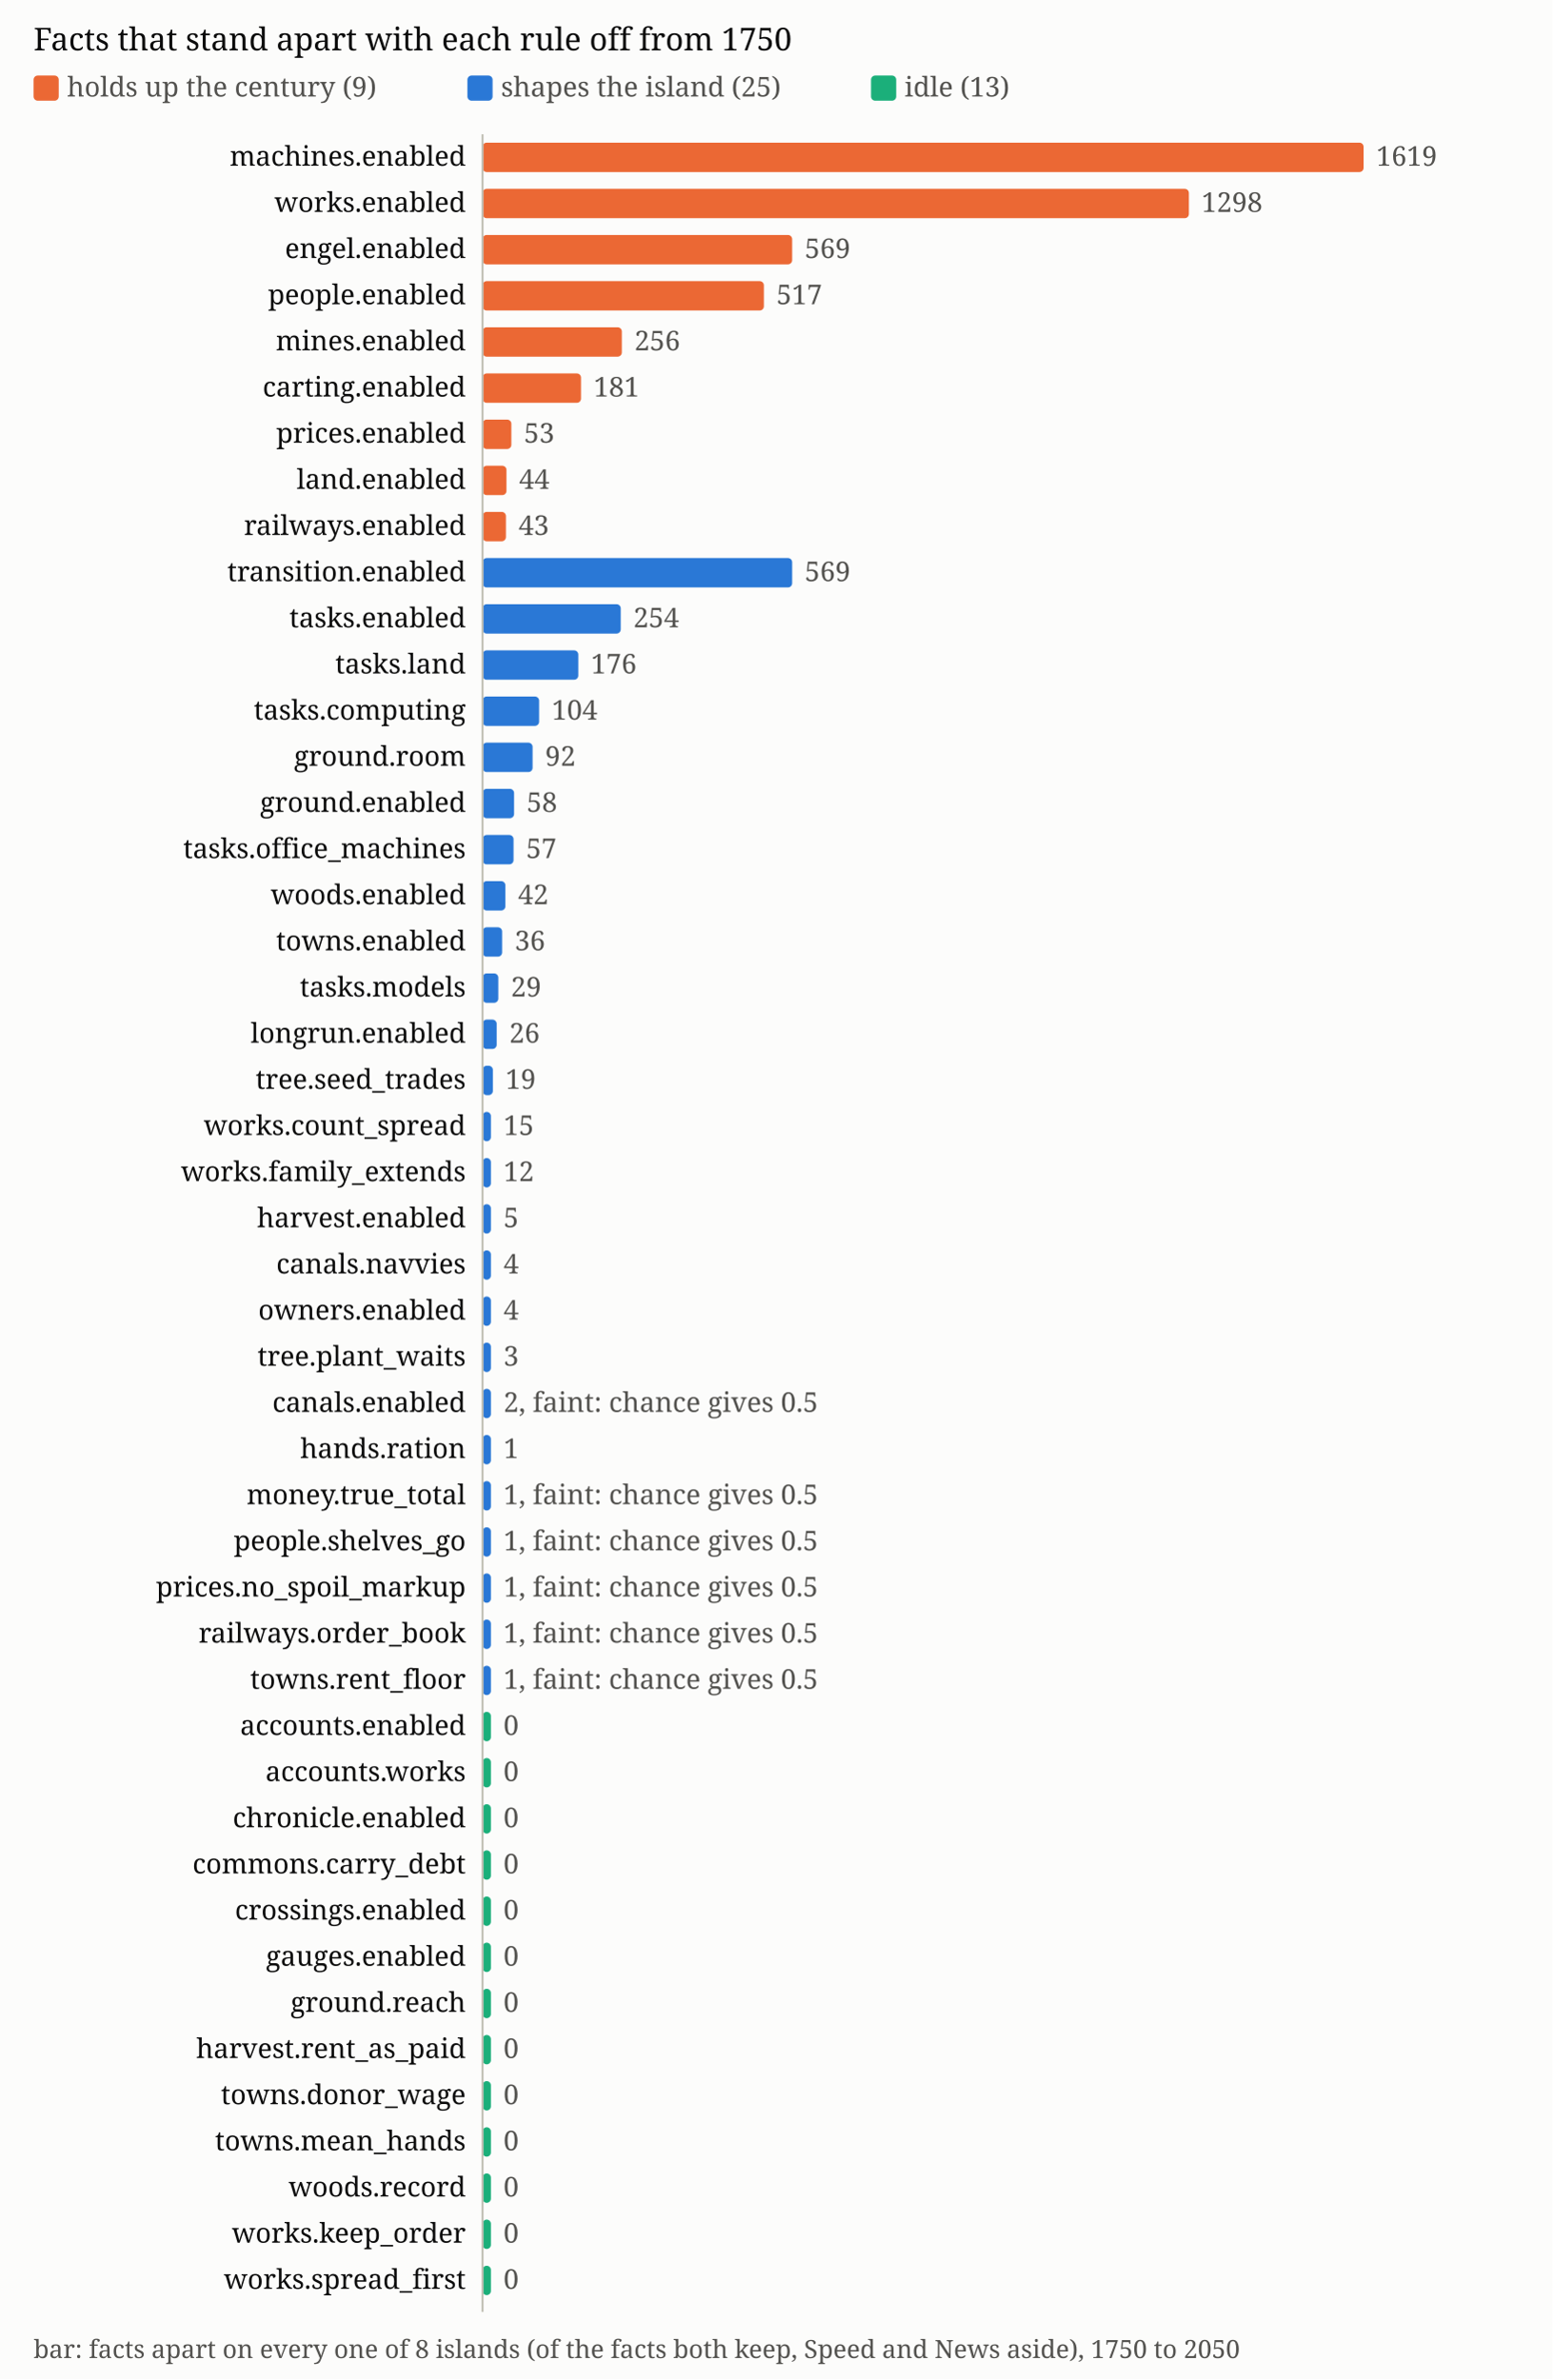
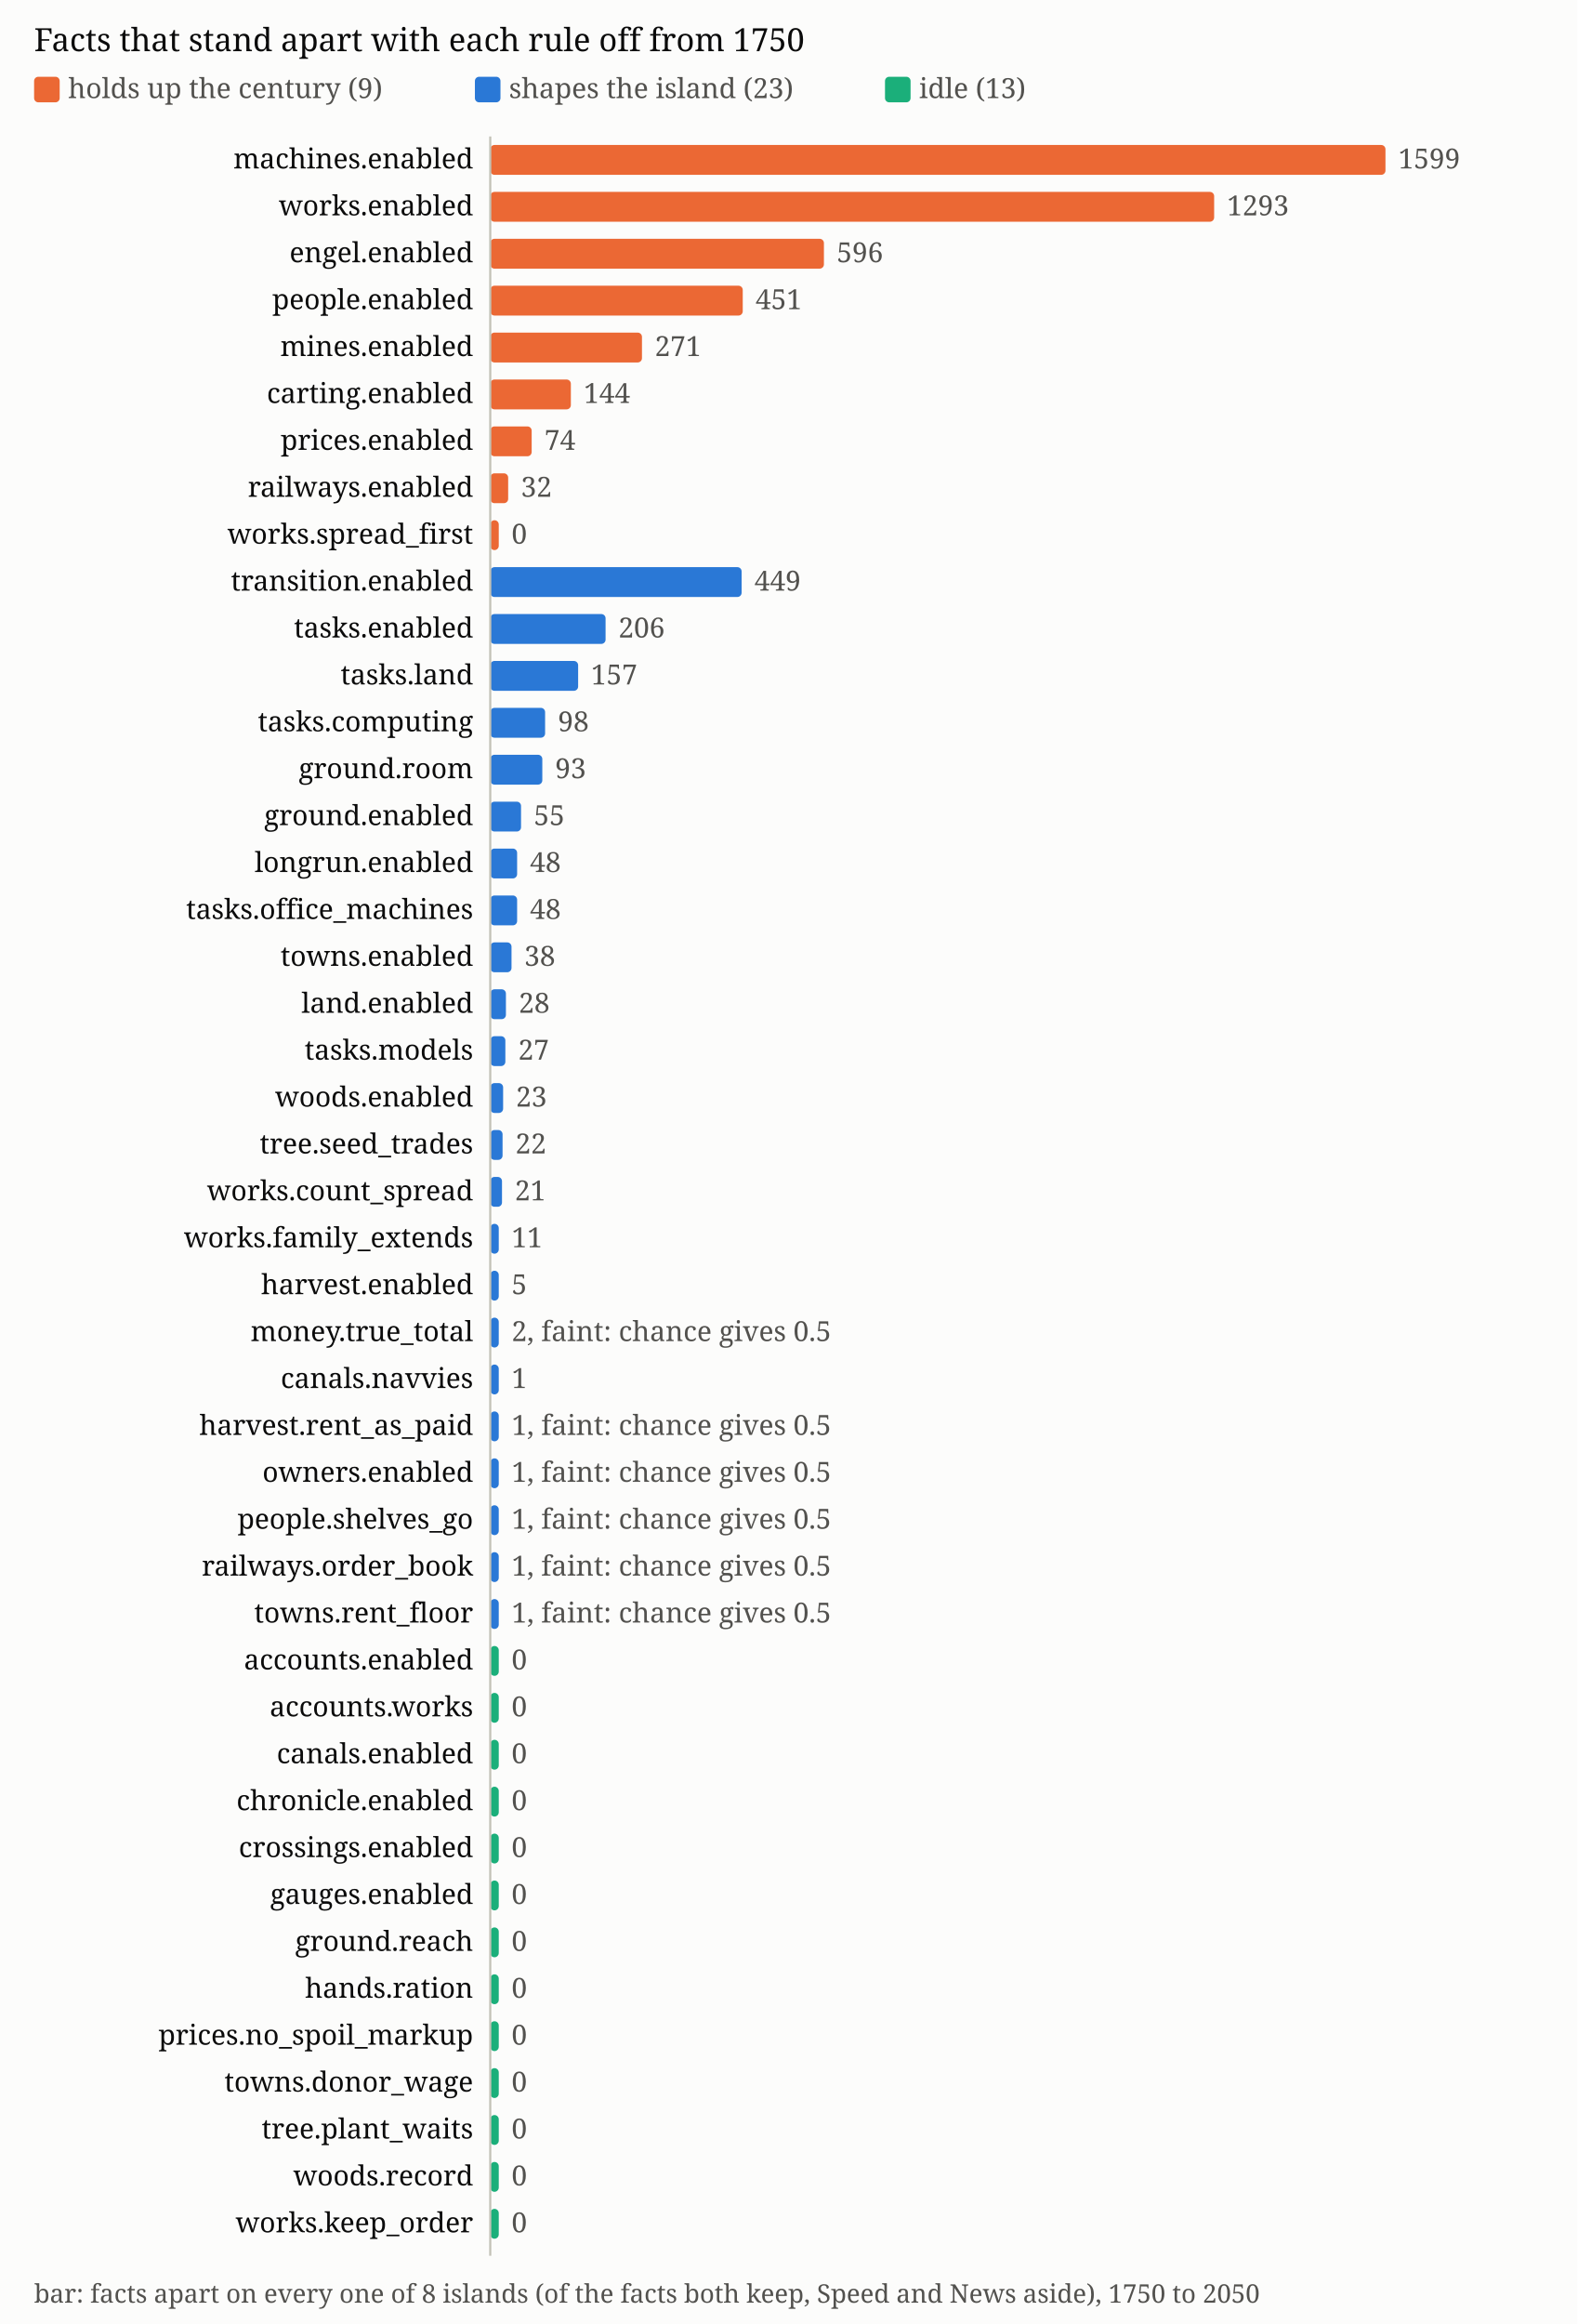
- <svg xmlns="http://www.w3.org/2000/svg" viewBox="0 0 740 1134" width="740" height="1134" font-family="Georgia, serif" font-size="13">
+ <svg xmlns="http://www.w3.org/2000/svg" viewBox="0 0 740 1090" width="740" height="1090" font-family="Georgia, serif" font-size="13">
  <rect width="100%" height="100%" fill="#fcfcfb" />
  <text x="16" y="24" font-size="15" fill="#0b0b0b">Facts that stand apart with each rule off from 1750</text>
  <rect x="16" y="36" width="12" height="12" rx="2" fill="#eb6834" />
  <text x="32" y="46" fill="#52514e">holds up the century (9)</text>
  <rect x="222.8" y="36" width="12" height="12" rx="2" fill="#2a78d6" />
-   <text x="238.8" y="46" fill="#52514e">shapes the island (25)</text>
+   <text x="238.8" y="46" fill="#52514e">shapes the island (23)</text>
  <rect x="415.2" y="36" width="12" height="12" rx="2" fill="#1baf7a" />
  <text x="431.2" y="46" fill="#52514e">idle (13)</text>
  <text x="222" y="79" text-anchor="end" fill="#0b0b0b">machines.enabled</text>
  <rect x="230" y="68" width="420" height="14" rx="2" fill="#eb6834" />
-   <text x="656" y="79" fill="#52514e">1619</text>
+   <text x="656" y="79" fill="#52514e">1599</text>
  <text x="222" y="101" text-anchor="end" fill="#0b0b0b">works.enabled</text>
-   <rect x="230" y="90" width="336.726" height="14" rx="2" fill="#eb6834" />
-   <text x="572.726" y="101" fill="#52514e">1298</text>
+   <rect x="230" y="90" width="339.625" height="14" rx="2" fill="#eb6834" />
+   <text x="575.625" y="101" fill="#52514e">1293</text>
  <text x="222" y="123" text-anchor="end" fill="#0b0b0b">engel.enabled</text>
-   <rect x="230" y="112" width="147.61" height="14" rx="2" fill="#eb6834" />
-   <text x="383.61" y="123" fill="#52514e">569</text>
+   <rect x="230" y="112" width="156.548" height="14" rx="2" fill="#eb6834" />
+   <text x="392.548" y="123" fill="#52514e">596</text>
  <text x="222" y="145" text-anchor="end" fill="#0b0b0b">people.enabled</text>
-   <rect x="230" y="134" width="134.12" height="14" rx="2" fill="#eb6834" />
-   <text x="370.12" y="145" fill="#52514e">517</text>
+   <rect x="230" y="134" width="118.462" height="14" rx="2" fill="#eb6834" />
+   <text x="354.462" y="145" fill="#52514e">451</text>
  <text x="222" y="167" text-anchor="end" fill="#0b0b0b">mines.enabled</text>
-   <rect x="230" y="156" width="66.411" height="14" rx="2" fill="#eb6834" />
-   <text x="302.411" y="167" fill="#52514e">256</text>
+   <rect x="230" y="156" width="71.182" height="14" rx="2" fill="#eb6834" />
+   <text x="307.182" y="167" fill="#52514e">271</text>
  <text x="222" y="189" text-anchor="end" fill="#0b0b0b">carting.enabled</text>
-   <rect x="230" y="178" width="46.955" height="14" rx="2" fill="#eb6834" />
-   <text x="282.955" y="189" fill="#52514e">181</text>
+   <rect x="230" y="178" width="37.824" height="14" rx="2" fill="#eb6834" />
+   <text x="273.824" y="189" fill="#52514e">144</text>
  <text x="222" y="211" text-anchor="end" fill="#0b0b0b">prices.enabled</text>
-   <rect x="230" y="200" width="13.749" height="14" rx="2" fill="#eb6834" />
-   <text x="249.749" y="211" fill="#52514e">53</text>
-   <text x="222" y="233" text-anchor="end" fill="#0b0b0b">land.enabled</text>
-   <rect x="230" y="222" width="11.414" height="14" rx="2" fill="#eb6834" />
-   <text x="247.414" y="233" fill="#52514e">44</text>
-   <text x="222" y="255" text-anchor="end" fill="#0b0b0b">railways.enabled</text>
-   <rect x="230" y="244" width="11.155" height="14" rx="2" fill="#eb6834" />
-   <text x="247.155" y="255" fill="#52514e">43</text>
+   <rect x="230" y="200" width="19.437" height="14" rx="2" fill="#eb6834" />
+   <text x="255.437" y="211" fill="#52514e">74</text>
+   <text x="222" y="233" text-anchor="end" fill="#0b0b0b">railways.enabled</text>
+   <rect x="230" y="222" width="8.405" height="14" rx="2" fill="#eb6834" />
+   <text x="244.405" y="233" fill="#52514e">32</text>
+   <text x="222" y="255" text-anchor="end" fill="#0b0b0b">works.spread_first</text>
+   <rect x="230" y="244" width="4" height="14" rx="2" fill="#eb6834" />
+   <text x="240" y="255" fill="#52514e">0</text>
  <text x="222" y="277" text-anchor="end" fill="#0b0b0b">transition.enabled</text>
-   <rect x="230" y="266" width="147.61" height="14" rx="2" fill="#2a78d6" />
-   <text x="383.61" y="277" fill="#52514e">569</text>
+   <rect x="230" y="266" width="117.936" height="14" rx="2" fill="#2a78d6" />
+   <text x="353.936" y="277" fill="#52514e">449</text>
  <text x="222" y="299" text-anchor="end" fill="#0b0b0b">tasks.enabled</text>
-   <rect x="230" y="288" width="65.893" height="14" rx="2" fill="#2a78d6" />
-   <text x="301.893" y="299" fill="#52514e">254</text>
+   <rect x="230" y="288" width="54.109" height="14" rx="2" fill="#2a78d6" />
+   <text x="290.109" y="299" fill="#52514e">206</text>
  <text x="222" y="321" text-anchor="end" fill="#0b0b0b">tasks.land</text>
-   <rect x="230" y="310" width="45.658" height="14" rx="2" fill="#2a78d6" />
-   <text x="281.658" y="321" fill="#52514e">176</text>
+   <rect x="230" y="310" width="41.238" height="14" rx="2" fill="#2a78d6" />
+   <text x="277.238" y="321" fill="#52514e">157</text>
  <text x="222" y="343" text-anchor="end" fill="#0b0b0b">tasks.computing</text>
-   <rect x="230" y="332" width="26.98" height="14" rx="2" fill="#2a78d6" />
-   <text x="262.98" y="343" fill="#52514e">104</text>
+   <rect x="230" y="332" width="25.741" height="14" rx="2" fill="#2a78d6" />
+   <text x="261.741" y="343" fill="#52514e">98</text>
  <text x="222" y="365" text-anchor="end" fill="#0b0b0b">ground.room</text>
-   <rect x="230" y="354" width="23.867" height="14" rx="2" fill="#2a78d6" />
-   <text x="259.867" y="365" fill="#52514e">92</text>
+   <rect x="230" y="354" width="24.428" height="14" rx="2" fill="#2a78d6" />
+   <text x="260.428" y="365" fill="#52514e">93</text>
  <text x="222" y="387" text-anchor="end" fill="#0b0b0b">ground.enabled</text>
-   <rect x="230" y="376" width="15.046" height="14" rx="2" fill="#2a78d6" />
-   <text x="251.046" y="387" fill="#52514e">58</text>
-   <text x="222" y="409" text-anchor="end" fill="#0b0b0b">tasks.office_machines</text>
-   <rect x="230" y="398" width="14.787" height="14" rx="2" fill="#2a78d6" />
-   <text x="250.787" y="409" fill="#52514e">57</text>
-   <text x="222" y="431" text-anchor="end" fill="#0b0b0b">woods.enabled</text>
-   <rect x="230" y="420" width="10.896" height="14" rx="2" fill="#2a78d6" />
-   <text x="246.896" y="431" fill="#52514e">42</text>
+   <rect x="230" y="376" width="14.447" height="14" rx="2" fill="#2a78d6" />
+   <text x="250.447" y="387" fill="#52514e">55</text>
+   <text x="222" y="409" text-anchor="end" fill="#0b0b0b">longrun.enabled</text>
+   <rect x="230" y="398" width="12.608" height="14" rx="2" fill="#2a78d6" />
+   <text x="248.608" y="409" fill="#52514e">48</text>
+   <text x="222" y="431" text-anchor="end" fill="#0b0b0b">tasks.office_machines</text>
+   <rect x="230" y="420" width="12.608" height="14" rx="2" fill="#2a78d6" />
+   <text x="248.608" y="431" fill="#52514e">48</text>
  <text x="222" y="453" text-anchor="end" fill="#0b0b0b">towns.enabled</text>
-   <rect x="230" y="442" width="9.339" height="14" rx="2" fill="#2a78d6" />
-   <text x="245.339" y="453" fill="#52514e">36</text>
-   <text x="222" y="475" text-anchor="end" fill="#0b0b0b">tasks.models</text>
-   <rect x="230" y="464" width="7.523" height="14" rx="2" fill="#2a78d6" />
-   <text x="243.523" y="475" fill="#52514e">29</text>
-   <text x="222" y="497" text-anchor="end" fill="#0b0b0b">longrun.enabled</text>
-   <rect x="230" y="486" width="6.745" height="14" rx="2" fill="#2a78d6" />
-   <text x="242.745" y="497" fill="#52514e">26</text>
-   <text x="222" y="519" text-anchor="end" fill="#0b0b0b">tree.seed_trades</text>
-   <rect x="230" y="508" width="4.929" height="14" rx="2" fill="#2a78d6" />
-   <text x="240.929" y="519" fill="#52514e">19</text>
-   <text x="222" y="541" text-anchor="end" fill="#0b0b0b">works.count_spread</text>
-   <rect x="230" y="530" width="4" height="14" rx="2" fill="#2a78d6" />
-   <text x="240" y="541" fill="#52514e">15</text>
-   <text x="222" y="563" text-anchor="end" fill="#0b0b0b">works.family_extends</text>
-   <rect x="230" y="552" width="4" height="14" rx="2" fill="#2a78d6" />
-   <text x="240" y="563" fill="#52514e">12</text>
-   <text x="222" y="585" text-anchor="end" fill="#0b0b0b">harvest.enabled</text>
+   <rect x="230" y="442" width="9.981" height="14" rx="2" fill="#2a78d6" />
+   <text x="245.981" y="453" fill="#52514e">38</text>
+   <text x="222" y="475" text-anchor="end" fill="#0b0b0b">land.enabled</text>
+   <rect x="230" y="464" width="7.355" height="14" rx="2" fill="#2a78d6" />
+   <text x="243.355" y="475" fill="#52514e">28</text>
+   <text x="222" y="497" text-anchor="end" fill="#0b0b0b">tasks.models</text>
+   <rect x="230" y="486" width="7.092" height="14" rx="2" fill="#2a78d6" />
+   <text x="243.092" y="497" fill="#52514e">27</text>
+   <text x="222" y="519" text-anchor="end" fill="#0b0b0b">woods.enabled</text>
+   <rect x="230" y="508" width="6.041" height="14" rx="2" fill="#2a78d6" />
+   <text x="242.041" y="519" fill="#52514e">23</text>
+   <text x="222" y="541" text-anchor="end" fill="#0b0b0b">tree.seed_trades</text>
+   <rect x="230" y="530" width="5.779" height="14" rx="2" fill="#2a78d6" />
+   <text x="241.779" y="541" fill="#52514e">22</text>
+   <text x="222" y="563" text-anchor="end" fill="#0b0b0b">works.count_spread</text>
+   <rect x="230" y="552" width="5.516" height="14" rx="2" fill="#2a78d6" />
+   <text x="241.516" y="563" fill="#52514e">21</text>
+   <text x="222" y="585" text-anchor="end" fill="#0b0b0b">works.family_extends</text>
  <rect x="230" y="574" width="4" height="14" rx="2" fill="#2a78d6" />
-   <text x="240" y="585" fill="#52514e">5</text>
-   <text x="222" y="607" text-anchor="end" fill="#0b0b0b">canals.navvies</text>
+   <text x="240" y="585" fill="#52514e">11</text>
+   <text x="222" y="607" text-anchor="end" fill="#0b0b0b">harvest.enabled</text>
  <rect x="230" y="596" width="4" height="14" rx="2" fill="#2a78d6" />
-   <text x="240" y="607" fill="#52514e">4</text>
-   <text x="222" y="629" text-anchor="end" fill="#0b0b0b">owners.enabled</text>
+   <text x="240" y="607" fill="#52514e">5</text>
+   <text x="222" y="629" text-anchor="end" fill="#0b0b0b">money.true_total</text>
  <rect x="230" y="618" width="4" height="14" rx="2" fill="#2a78d6" />
-   <text x="240" y="629" fill="#52514e">4</text>
-   <text x="222" y="651" text-anchor="end" fill="#0b0b0b">tree.plant_waits</text>
+   <text x="240" y="629" fill="#52514e">2, faint: chance gives 0.5</text>
+   <text x="222" y="651" text-anchor="end" fill="#0b0b0b">canals.navvies</text>
  <rect x="230" y="640" width="4" height="14" rx="2" fill="#2a78d6" />
-   <text x="240" y="651" fill="#52514e">3</text>
-   <text x="222" y="673" text-anchor="end" fill="#0b0b0b">canals.enabled</text>
+   <text x="240" y="651" fill="#52514e">1</text>
+   <text x="222" y="673" text-anchor="end" fill="#0b0b0b">harvest.rent_as_paid</text>
  <rect x="230" y="662" width="4" height="14" rx="2" fill="#2a78d6" />
-   <text x="240" y="673" fill="#52514e">2, faint: chance gives 0.5</text>
-   <text x="222" y="695" text-anchor="end" fill="#0b0b0b">hands.ration</text>
+   <text x="240" y="673" fill="#52514e">1, faint: chance gives 0.5</text>
+   <text x="222" y="695" text-anchor="end" fill="#0b0b0b">owners.enabled</text>
  <rect x="230" y="684" width="4" height="14" rx="2" fill="#2a78d6" />
-   <text x="240" y="695" fill="#52514e">1</text>
-   <text x="222" y="717" text-anchor="end" fill="#0b0b0b">money.true_total</text>
+   <text x="240" y="695" fill="#52514e">1, faint: chance gives 0.5</text>
+   <text x="222" y="717" text-anchor="end" fill="#0b0b0b">people.shelves_go</text>
  <rect x="230" y="706" width="4" height="14" rx="2" fill="#2a78d6" />
  <text x="240" y="717" fill="#52514e">1, faint: chance gives 0.5</text>
-   <text x="222" y="739" text-anchor="end" fill="#0b0b0b">people.shelves_go</text>
+   <text x="222" y="739" text-anchor="end" fill="#0b0b0b">railways.order_book</text>
  <rect x="230" y="728" width="4" height="14" rx="2" fill="#2a78d6" />
  <text x="240" y="739" fill="#52514e">1, faint: chance gives 0.5</text>
-   <text x="222" y="761" text-anchor="end" fill="#0b0b0b">prices.no_spoil_markup</text>
+   <text x="222" y="761" text-anchor="end" fill="#0b0b0b">towns.rent_floor</text>
  <rect x="230" y="750" width="4" height="14" rx="2" fill="#2a78d6" />
  <text x="240" y="761" fill="#52514e">1, faint: chance gives 0.5</text>
-   <text x="222" y="783" text-anchor="end" fill="#0b0b0b">railways.order_book</text>
-   <rect x="230" y="772" width="4" height="14" rx="2" fill="#2a78d6" />
-   <text x="240" y="783" fill="#52514e">1, faint: chance gives 0.5</text>
-   <text x="222" y="805" text-anchor="end" fill="#0b0b0b">towns.rent_floor</text>
-   <rect x="230" y="794" width="4" height="14" rx="2" fill="#2a78d6" />
-   <text x="240" y="805" fill="#52514e">1, faint: chance gives 0.5</text>
-   <text x="222" y="827" text-anchor="end" fill="#0b0b0b">accounts.enabled</text>
+   <text x="222" y="783" text-anchor="end" fill="#0b0b0b">accounts.enabled</text>
+   <rect x="230" y="772" width="4" height="14" rx="2" fill="#1baf7a" />
+   <text x="240" y="783" fill="#52514e">0</text>
+   <text x="222" y="805" text-anchor="end" fill="#0b0b0b">accounts.works</text>
+   <rect x="230" y="794" width="4" height="14" rx="2" fill="#1baf7a" />
+   <text x="240" y="805" fill="#52514e">0</text>
+   <text x="222" y="827" text-anchor="end" fill="#0b0b0b">canals.enabled</text>
  <rect x="230" y="816" width="4" height="14" rx="2" fill="#1baf7a" />
  <text x="240" y="827" fill="#52514e">0</text>
-   <text x="222" y="849" text-anchor="end" fill="#0b0b0b">accounts.works</text>
+   <text x="222" y="849" text-anchor="end" fill="#0b0b0b">chronicle.enabled</text>
  <rect x="230" y="838" width="4" height="14" rx="2" fill="#1baf7a" />
  <text x="240" y="849" fill="#52514e">0</text>
-   <text x="222" y="871" text-anchor="end" fill="#0b0b0b">chronicle.enabled</text>
+   <text x="222" y="871" text-anchor="end" fill="#0b0b0b">crossings.enabled</text>
  <rect x="230" y="860" width="4" height="14" rx="2" fill="#1baf7a" />
  <text x="240" y="871" fill="#52514e">0</text>
-   <text x="222" y="893" text-anchor="end" fill="#0b0b0b">commons.carry_debt</text>
+   <text x="222" y="893" text-anchor="end" fill="#0b0b0b">gauges.enabled</text>
  <rect x="230" y="882" width="4" height="14" rx="2" fill="#1baf7a" />
  <text x="240" y="893" fill="#52514e">0</text>
-   <text x="222" y="915" text-anchor="end" fill="#0b0b0b">crossings.enabled</text>
+   <text x="222" y="915" text-anchor="end" fill="#0b0b0b">ground.reach</text>
  <rect x="230" y="904" width="4" height="14" rx="2" fill="#1baf7a" />
  <text x="240" y="915" fill="#52514e">0</text>
-   <text x="222" y="937" text-anchor="end" fill="#0b0b0b">gauges.enabled</text>
+   <text x="222" y="937" text-anchor="end" fill="#0b0b0b">hands.ration</text>
  <rect x="230" y="926" width="4" height="14" rx="2" fill="#1baf7a" />
  <text x="240" y="937" fill="#52514e">0</text>
-   <text x="222" y="959" text-anchor="end" fill="#0b0b0b">ground.reach</text>
+   <text x="222" y="959" text-anchor="end" fill="#0b0b0b">prices.no_spoil_markup</text>
  <rect x="230" y="948" width="4" height="14" rx="2" fill="#1baf7a" />
  <text x="240" y="959" fill="#52514e">0</text>
-   <text x="222" y="981" text-anchor="end" fill="#0b0b0b">harvest.rent_as_paid</text>
+   <text x="222" y="981" text-anchor="end" fill="#0b0b0b">towns.donor_wage</text>
  <rect x="230" y="970" width="4" height="14" rx="2" fill="#1baf7a" />
  <text x="240" y="981" fill="#52514e">0</text>
-   <text x="222" y="1003" text-anchor="end" fill="#0b0b0b">towns.donor_wage</text>
+   <text x="222" y="1003" text-anchor="end" fill="#0b0b0b">tree.plant_waits</text>
  <rect x="230" y="992" width="4" height="14" rx="2" fill="#1baf7a" />
  <text x="240" y="1003" fill="#52514e">0</text>
-   <text x="222" y="1025" text-anchor="end" fill="#0b0b0b">towns.mean_hands</text>
+   <text x="222" y="1025" text-anchor="end" fill="#0b0b0b">woods.record</text>
  <rect x="230" y="1014" width="4" height="14" rx="2" fill="#1baf7a" />
  <text x="240" y="1025" fill="#52514e">0</text>
-   <text x="222" y="1047" text-anchor="end" fill="#0b0b0b">woods.record</text>
+   <text x="222" y="1047" text-anchor="end" fill="#0b0b0b">works.keep_order</text>
  <rect x="230" y="1036" width="4" height="14" rx="2" fill="#1baf7a" />
  <text x="240" y="1047" fill="#52514e">0</text>
-   <text x="222" y="1069" text-anchor="end" fill="#0b0b0b">works.keep_order</text>
-   <rect x="230" y="1058" width="4" height="14" rx="2" fill="#1baf7a" />
-   <text x="240" y="1069" fill="#52514e">0</text>
-   <text x="222" y="1091" text-anchor="end" fill="#0b0b0b">works.spread_first</text>
-   <rect x="230" y="1080" width="4" height="14" rx="2" fill="#1baf7a" />
-   <text x="240" y="1091" fill="#52514e">0</text>
-   <line x1="230" y1="64" x2="230" y2="1102" stroke="#c3c2b7" />
-   <text x="16" y="1124" fill="#52514e" font-size="12">bar: facts apart on every one of 8 islands (of the facts both keep, Speed and News aside), 1750 to 2050</text>
+   <line x1="230" y1="64" x2="230" y2="1058" stroke="#c3c2b7" />
+   <text x="16" y="1080" fill="#52514e" font-size="12">bar: facts apart on every one of 8 islands (of the facts both keep, Speed and News aside), 1750 to 2050</text>
</svg>
